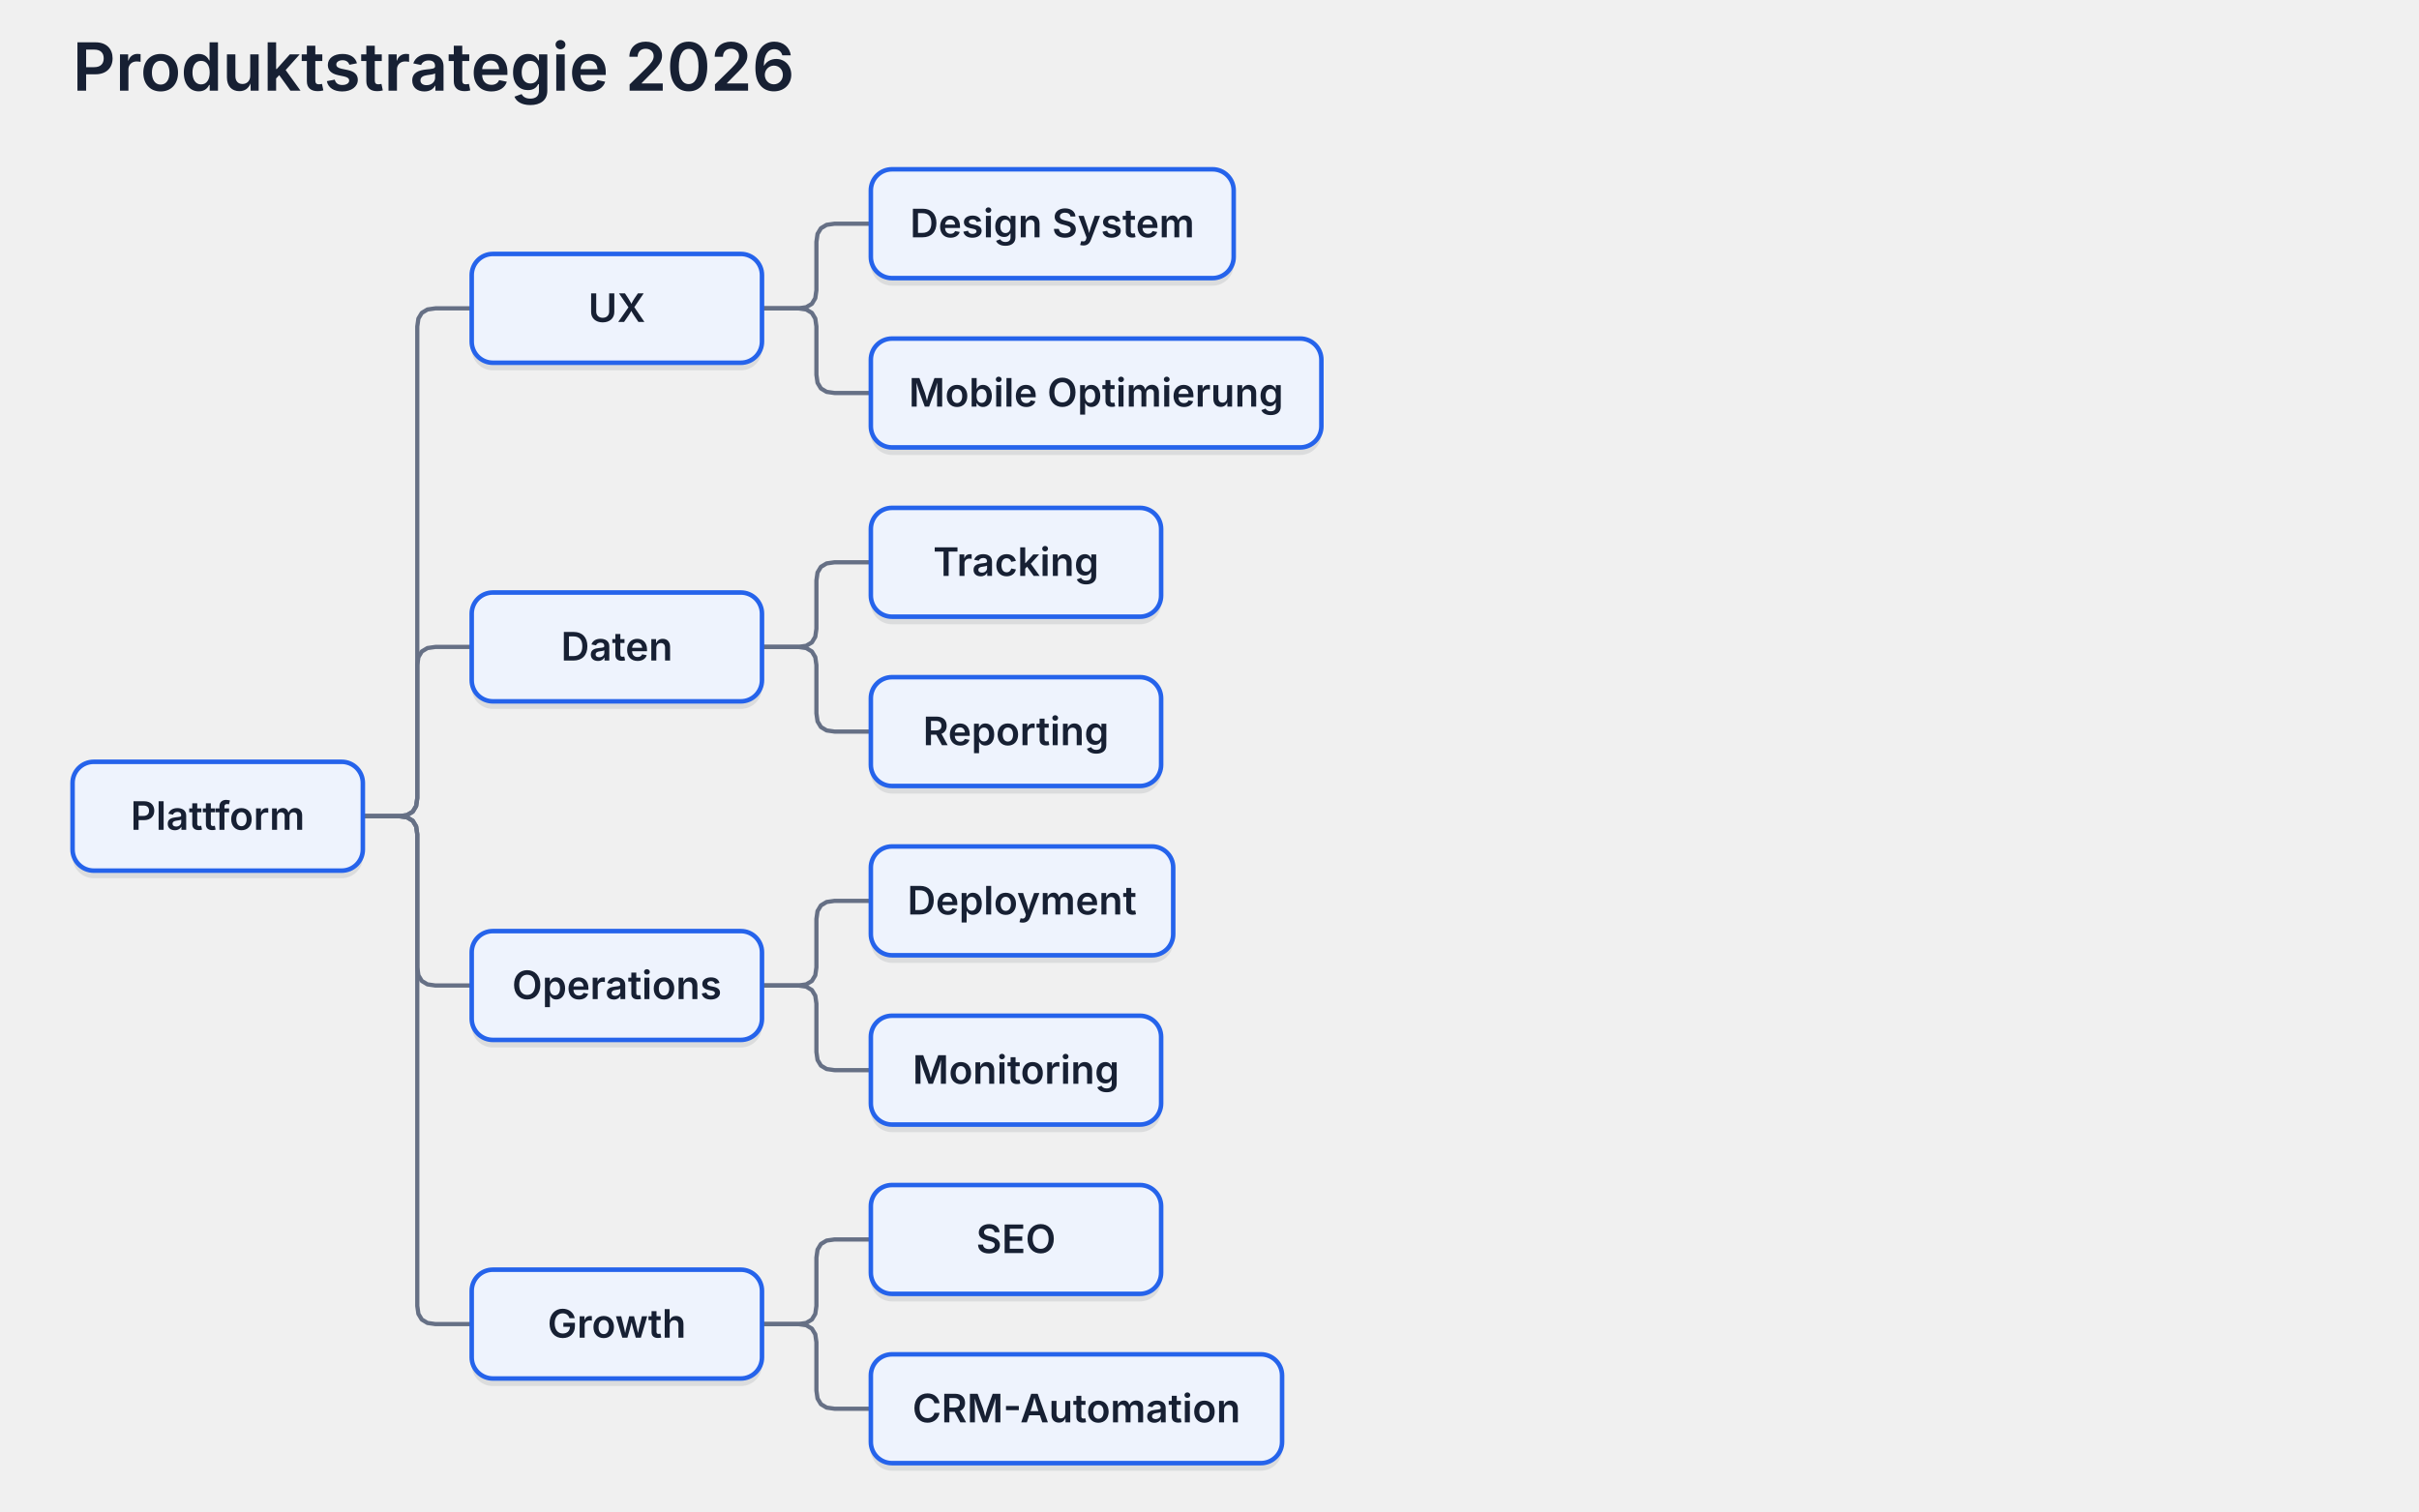
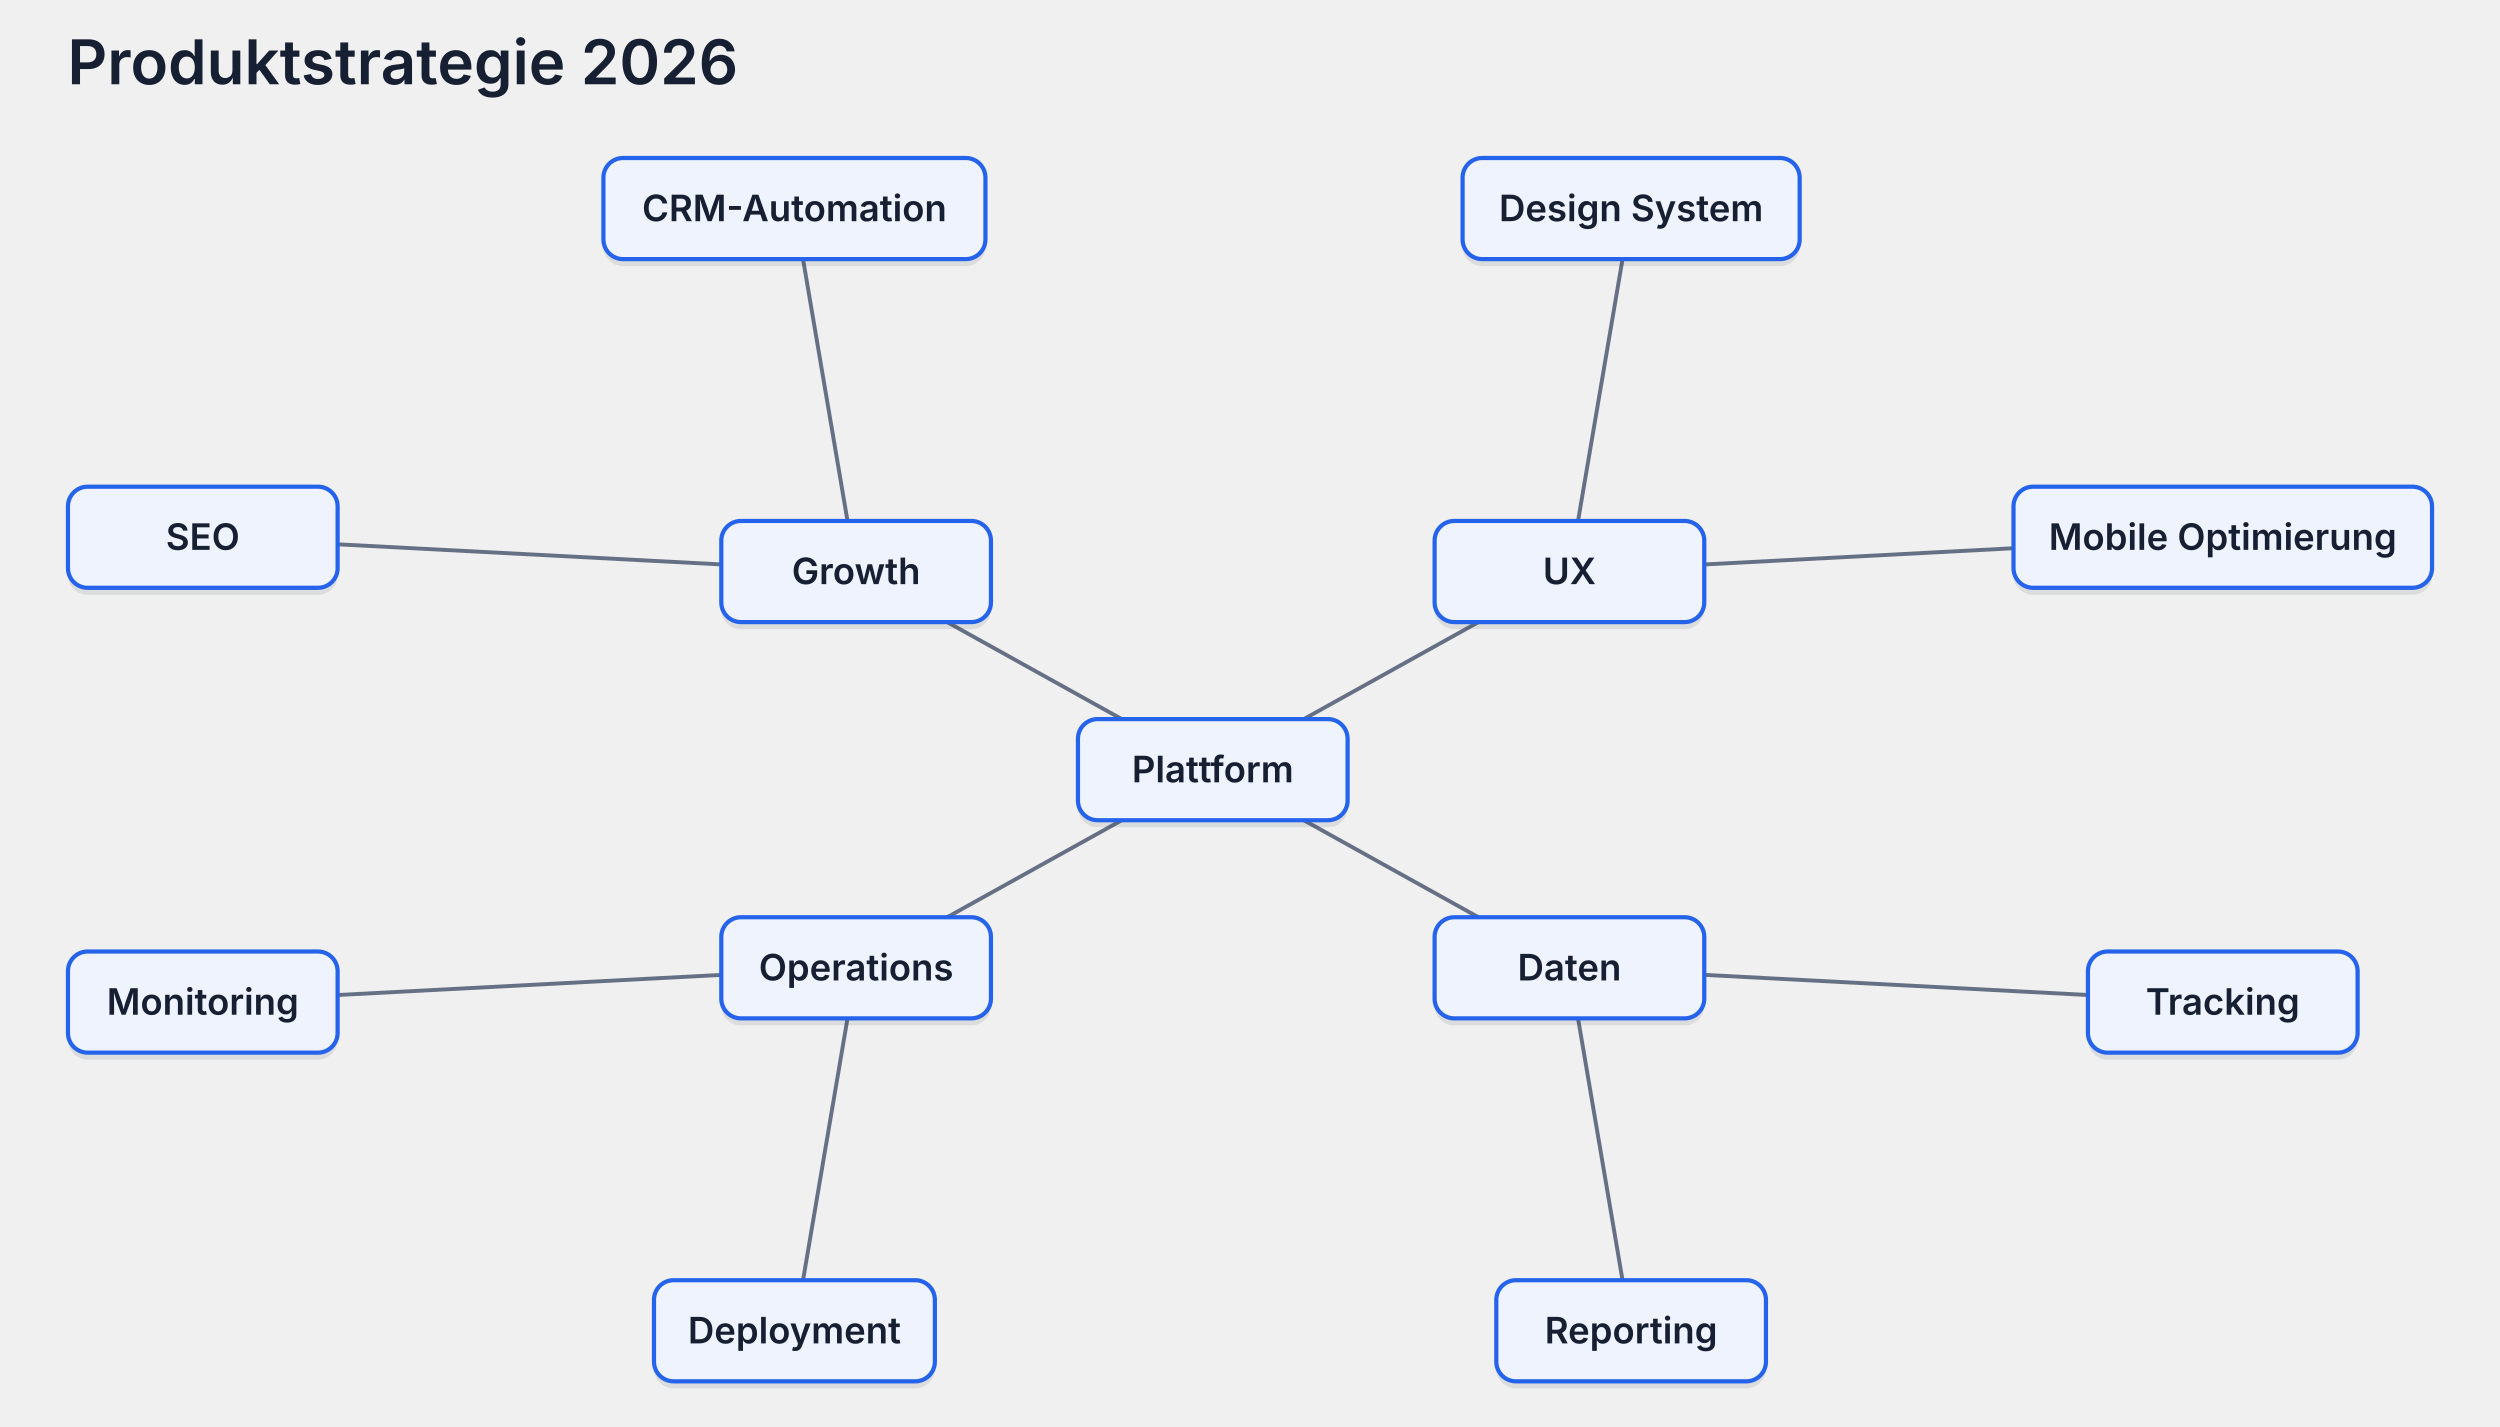
- <svg xmlns="http://www.w3.org/2000/svg" width="800" height="500" viewBox="0 0 800 500" id="chartlet-e3839aeccc2d9bba-p" role="img" aria-labelledby="chartlet-e3839aeccc2d9bba-p-title chartlet-e3839aeccc2d9bba-p-description" class="chartlet-root">
-   <style>#chartlet-e3839aeccc2d9bba-p.chartlet-root{max-width:100%;height:auto;font-family:Inter,ui-sans-serif,system-ui,sans-serif;color:#172033}#chartlet-e3839aeccc2d9bba-p .chartlet-title{font-size:22px;font-weight:600;fill:#172033}#chartlet-e3839aeccc2d9bba-p .chartlet-label,#chartlet-e3839aeccc2d9bba-p .chartlet-tick,#chartlet-e3839aeccc2d9bba-p .chartlet-value,#chartlet-e3839aeccc2d9bba-p .chartlet-value-inverse,#chartlet-e3839aeccc2d9bba-p .chartlet-axis-title{font-size:12px;fill:#344054}#chartlet-e3839aeccc2d9bba-p .chartlet-value,#chartlet-e3839aeccc2d9bba-p .chartlet-value-inverse{font-weight:600}#chartlet-e3839aeccc2d9bba-p .chartlet-value{fill:#172033}#chartlet-e3839aeccc2d9bba-p .chartlet-value-inverse{fill:#fff}#chartlet-e3839aeccc2d9bba-p .chartlet-axis-title{font-weight:600}#chartlet-e3839aeccc2d9bba-p .chartlet-grid{stroke:#d9dee8;stroke-width:1}#chartlet-e3839aeccc2d9bba-p .chartlet-zero{stroke:#667085;stroke-width:1.5}#chartlet-e3839aeccc2d9bba-p .chartlet-bar,#chartlet-e3839aeccc2d9bba-p .chartlet-point{fill:#2563eb}#chartlet-e3839aeccc2d9bba-p .chartlet-line{fill:none;stroke:#2563eb;stroke-width:3;stroke-linecap:round;stroke-linejoin:round}#chartlet-e3839aeccc2d9bba-p .chartlet-background{fill:#fff}#chartlet-e3839aeccc2d9bba-p .chartlet-role-blue{fill:#eef3fd;stroke:#2563eb}#chartlet-e3839aeccc2d9bba-p .chartlet-role-green{fill:#ecfdf3;stroke:#15803d}#chartlet-e3839aeccc2d9bba-p .chartlet-role-amber{fill:#fff7e8;stroke:#b45309}#chartlet-e3839aeccc2d9bba-p .chartlet-role-teal{fill:#e9faf7;stroke:#0f766e}#chartlet-e3839aeccc2d9bba-p .chartlet-role-violet{fill:#f3efff;stroke:#6d28d9}#chartlet-e3839aeccc2d9bba-p .chartlet-role-gray{fill:#f7f8fa;stroke:#667085}#chartlet-e3839aeccc2d9bba-p .chartlet-role-red{fill:#fef3f2;stroke:#b42318}#chartlet-e3839aeccc2d9bba-p .chartlet-diagram-rim{fill:none;stroke:#0f766e;stroke-width:1.5}#chartlet-e3839aeccc2d9bba-p .chartlet-diagram-shadow{fill:rgba(16,24,40,.09);stroke:none;rx:7px}#chartlet-e3839aeccc2d9bba-p .chartlet-diagram-chip{fill:#fff;stroke:#d9dee8;stroke-width:1;rx:4px}#chartlet-e3839aeccc2d9bba-p .chartlet-diagram-chip-text{font-size:12px;fill:#172033}#chartlet-e3839aeccc2d9bba-p .chartlet-diagram-badge{fill:#2563eb;stroke:#fff;stroke-width:2}#chartlet-e3839aeccc2d9bba-p .chartlet-diagram-badge-text{font-size:10px;font-weight:700;fill:#fff}#chartlet-e3839aeccc2d9bba-p .chartlet-flow-node{stroke-width:1.5;stroke-linejoin:round;rx:7px}#chartlet-e3839aeccc2d9bba-p .chartlet-flow-start{stroke-width:2}#chartlet-e3839aeccc2d9bba-p .chartlet-flow-end{stroke-width:3}#chartlet-e3839aeccc2d9bba-p .chartlet-flow-external{stroke-dasharray:5 3}#chartlet-e3839aeccc2d9bba-p .chartlet-flow-inner{stroke:#2563eb;stroke-width:1}#chartlet-e3839aeccc2d9bba-p .chartlet-flow-label{font-size:13px;font-weight:600;fill:#172033}#chartlet-e3839aeccc2d9bba-p .chartlet-flow-sublabel{font-size:11px;fill:#344054}#chartlet-e3839aeccc2d9bba-p .chartlet-flow-edge{fill:none;stroke:#667085;stroke-width:1.4;stroke-linejoin:round}#chartlet-e3839aeccc2d9bba-p .chartlet-flow-dashed{stroke-dasharray:5 4}#chartlet-e3839aeccc2d9bba-p .chartlet-flow-dotted{stroke-dasharray:1 4;stroke-linecap:round}#chartlet-e3839aeccc2d9bba-p .chartlet-flow-main{stroke:#2563eb;stroke-width:2.2}#chartlet-e3839aeccc2d9bba-p .chartlet-flow-head{fill:#667085;stroke:#667085;stroke-width:1;stroke-linejoin:round}#chartlet-e3839aeccc2d9bba-p .chartlet-flow-main-head{fill:#2563eb;stroke:#2563eb}#chartlet-e3839aeccc2d9bba-p .chartlet-flow-lane{fill:#f7f9fc;stroke:#d9dee8;stroke-width:1}#chartlet-e3839aeccc2d9bba-p .chartlet-flow-lane-alt{fill:#fff}#chartlet-e3839aeccc2d9bba-p .chartlet-flow-lane-head{fill:#eef1f6;stroke:none}#chartlet-e3839aeccc2d9bba-p .chartlet-flow-lane-label{font-size:11px;font-weight:600;fill:#344054;letter-spacing:.04em}#chartlet-e3839aeccc2d9bba-p .chartlet-flow-group{fill:#2563eb;fill-opacity:.04;stroke:#667085;stroke-width:1;stroke-dasharray:4 3;rx:10px}#chartlet-e3839aeccc2d9bba-p .chartlet-flow-group-label{font-size:11px;font-weight:600;fill:#344054}#chartlet-e3839aeccc2d9bba-p .chartlet-arch-head{fill:#f3efff;stroke:#6d28d9;stroke-width:1.5}#chartlet-e3839aeccc2d9bba-p .chartlet-arch-dot{fill:#2563eb;stroke:none}</style>
+ <svg xmlns="http://www.w3.org/2000/svg" width="890" height="508" viewBox="0 0 890 508" id="chartlet-c3680ab0c686ccfa-p" role="img" aria-labelledby="chartlet-c3680ab0c686ccfa-p-title chartlet-c3680ab0c686ccfa-p-description" class="chartlet-root">
+   <style>#chartlet-c3680ab0c686ccfa-p.chartlet-root{max-width:100%;height:auto;font-family:Inter,ui-sans-serif,system-ui,sans-serif;color:#172033}#chartlet-c3680ab0c686ccfa-p .chartlet-title{font-size:22px;font-weight:600;fill:#172033}#chartlet-c3680ab0c686ccfa-p .chartlet-label,#chartlet-c3680ab0c686ccfa-p .chartlet-tick,#chartlet-c3680ab0c686ccfa-p .chartlet-value,#chartlet-c3680ab0c686ccfa-p .chartlet-value-inverse,#chartlet-c3680ab0c686ccfa-p .chartlet-axis-title{font-size:12px;fill:#344054}#chartlet-c3680ab0c686ccfa-p .chartlet-value,#chartlet-c3680ab0c686ccfa-p .chartlet-value-inverse{font-weight:600}#chartlet-c3680ab0c686ccfa-p .chartlet-value{fill:#172033}#chartlet-c3680ab0c686ccfa-p .chartlet-value-inverse{fill:#fff}#chartlet-c3680ab0c686ccfa-p .chartlet-axis-title{font-weight:600}#chartlet-c3680ab0c686ccfa-p .chartlet-grid{stroke:#d9dee8;stroke-width:1}#chartlet-c3680ab0c686ccfa-p .chartlet-zero{stroke:#667085;stroke-width:1.5}#chartlet-c3680ab0c686ccfa-p .chartlet-bar,#chartlet-c3680ab0c686ccfa-p .chartlet-point{fill:#2563eb}#chartlet-c3680ab0c686ccfa-p .chartlet-line{fill:none;stroke:#2563eb;stroke-width:3;stroke-linecap:round;stroke-linejoin:round}#chartlet-c3680ab0c686ccfa-p .chartlet-background{fill:#fff}#chartlet-c3680ab0c686ccfa-p .chartlet-role-blue{fill:#eef3fd;stroke:#2563eb}#chartlet-c3680ab0c686ccfa-p .chartlet-role-green{fill:#ecfdf3;stroke:#15803d}#chartlet-c3680ab0c686ccfa-p .chartlet-role-amber{fill:#fff7e8;stroke:#b45309}#chartlet-c3680ab0c686ccfa-p .chartlet-role-teal{fill:#e9faf7;stroke:#0f766e}#chartlet-c3680ab0c686ccfa-p .chartlet-role-violet{fill:#f3efff;stroke:#6d28d9}#chartlet-c3680ab0c686ccfa-p .chartlet-role-gray{fill:#f7f8fa;stroke:#667085}#chartlet-c3680ab0c686ccfa-p .chartlet-role-red{fill:#fef3f2;stroke:#b42318}#chartlet-c3680ab0c686ccfa-p .chartlet-diagram-rim{fill:none;stroke:#0f766e;stroke-width:1.5}#chartlet-c3680ab0c686ccfa-p .chartlet-diagram-shadow{fill:rgba(16,24,40,.09);stroke:none;rx:7px}#chartlet-c3680ab0c686ccfa-p .chartlet-diagram-chip{fill:#fff;stroke:#d9dee8;stroke-width:1;rx:4px}#chartlet-c3680ab0c686ccfa-p .chartlet-diagram-chip-text{font-size:12px;fill:#172033}#chartlet-c3680ab0c686ccfa-p .chartlet-diagram-badge{fill:#2563eb;stroke:#fff;stroke-width:2}#chartlet-c3680ab0c686ccfa-p .chartlet-diagram-badge-text{font-size:10px;font-weight:700;fill:#fff}#chartlet-c3680ab0c686ccfa-p .chartlet-flow-node{stroke-width:1.5;stroke-linejoin:round;rx:7px}#chartlet-c3680ab0c686ccfa-p .chartlet-flow-start{stroke-width:2}#chartlet-c3680ab0c686ccfa-p .chartlet-flow-end{stroke-width:3}#chartlet-c3680ab0c686ccfa-p .chartlet-flow-external{stroke-dasharray:5 3}#chartlet-c3680ab0c686ccfa-p .chartlet-flow-inner{stroke:#2563eb;stroke-width:1}#chartlet-c3680ab0c686ccfa-p .chartlet-flow-label{font-size:13px;font-weight:600;fill:#172033}#chartlet-c3680ab0c686ccfa-p .chartlet-flow-sublabel{font-size:11px;fill:#344054}#chartlet-c3680ab0c686ccfa-p .chartlet-flow-edge{fill:none;stroke:#667085;stroke-width:1.4;stroke-linejoin:round}#chartlet-c3680ab0c686ccfa-p .chartlet-flow-dashed{stroke-dasharray:5 4}#chartlet-c3680ab0c686ccfa-p .chartlet-flow-dotted{stroke-dasharray:1 4;stroke-linecap:round}#chartlet-c3680ab0c686ccfa-p .chartlet-flow-main{stroke:#2563eb;stroke-width:2.2}#chartlet-c3680ab0c686ccfa-p .chartlet-flow-head{fill:#667085;stroke:#667085;stroke-width:1;stroke-linejoin:round}#chartlet-c3680ab0c686ccfa-p .chartlet-flow-main-head{fill:#2563eb;stroke:#2563eb}#chartlet-c3680ab0c686ccfa-p .chartlet-flow-lane{fill:#f7f9fc;stroke:#d9dee8;stroke-width:1}#chartlet-c3680ab0c686ccfa-p .chartlet-flow-lane-alt{fill:#fff}#chartlet-c3680ab0c686ccfa-p .chartlet-flow-lane-head{fill:#eef1f6;stroke:none}#chartlet-c3680ab0c686ccfa-p .chartlet-flow-lane-label{font-size:11px;font-weight:600;fill:#344054;letter-spacing:.04em}#chartlet-c3680ab0c686ccfa-p .chartlet-flow-group{fill:#2563eb;fill-opacity:.04;stroke:#667085;stroke-width:1;stroke-dasharray:4 3;rx:10px}#chartlet-c3680ab0c686ccfa-p .chartlet-flow-group-label{font-size:11px;font-weight:600;fill:#344054}#chartlet-c3680ab0c686ccfa-p .chartlet-arch-head{fill:#f3efff;stroke:#6d28d9;stroke-width:1.5}#chartlet-c3680ab0c686ccfa-p .chartlet-arch-dot{fill:#2563eb;stroke:none}</style>
  <text x="24" y="30" text-anchor="start" class="chartlet-title">Produktstrategie 2026</text>
  <g class="chartlet-f chartlet-f-0 chartlet-f-1">
-     <polyline points="120,270 132,270 134.625,269.625 136.5,268.5 137.625,266.625 138,264 138,108 138.375,105.375 139.5,103.5 141.375,102.375 144,102 156,102" class="chartlet-flow-edge" />
+     <polyline points="464.15,256 526.32,221.461" class="chartlet-flow-edge" />
  </g>
  <g class="chartlet-f chartlet-f-1 chartlet-f-5">
-     <polyline points="252,102 264,102 266.625,101.625 268.5,100.5 269.625,98.625 270,96 270,80 270.375,77.375 271.5,75.5 273.375,74.375 276,74 288,74" class="chartlet-flow-edge" />
+     <polyline points="561.78,185.461 577.624,92.246" class="chartlet-flow-edge" />
  </g>
  <g class="chartlet-f chartlet-f-1 chartlet-f-6">
-     <polyline points="252,102 264,102 266.625,102.375 268.5,103.5 269.625,105.375 270,108 270,124 270.375,126.625 271.5,128.5 273.375,129.625 276,130 288,130" class="chartlet-flow-edge" />
+     <polyline points="606.72,200.943 716.807,195.168" class="chartlet-flow-edge" />
  </g>
  <g class="chartlet-f chartlet-f-0 chartlet-f-2">
-     <polyline points="120,270 132,270 134.625,269.625 136.5,268.5 137.625,266.625 138,264 138,220 138.375,217.375 139.5,215.5 141.375,214.375 144,214 156,214" class="chartlet-flow-edge" />
+     <polyline points="464.15,292 526.32,326.539" class="chartlet-flow-edge" />
  </g>
  <g class="chartlet-f chartlet-f-2 chartlet-f-7">
-     <polyline points="252,214 264,214 266.625,213.625 268.5,212.5 269.625,210.625 270,208 270,192 270.375,189.375 271.5,187.5 273.375,186.375 276,186 288,186" class="chartlet-flow-edge" />
+     <polyline points="606.72,347.057 743.307,354.223" class="chartlet-flow-edge" />
  </g>
  <g class="chartlet-f chartlet-f-2 chartlet-f-8">
-     <polyline points="252,214 264,214 266.625,214.375 268.5,215.5 269.625,217.375 270,220 270,236 270.375,238.625 271.5,240.5 273.375,241.625 276,242 288,242" class="chartlet-flow-edge" />
+     <polyline points="561.78,362.539 577.624,455.754" class="chartlet-flow-edge" />
  </g>
  <g class="chartlet-f chartlet-f-0 chartlet-f-3">
-     <polyline points="120,270 132,270 134.625,270.375 136.5,271.5 137.625,273.375 138,276 138,320 138.375,322.625 139.5,324.5 141.375,325.625 144,326 156,326" class="chartlet-flow-edge" />
+     <polyline points="399.35,292 337.18,326.539" class="chartlet-flow-edge" />
  </g>
  <g class="chartlet-f chartlet-f-3 chartlet-f-9">
-     <polyline points="252,326 264,326 266.625,325.625 268.5,324.5 269.625,322.625 270,320 270,304 270.375,301.375 271.5,299.5 273.375,298.375 276,298 288,298" class="chartlet-flow-edge" />
+     <polyline points="301.72,362.539 285.876,455.754" class="chartlet-flow-edge" />
  </g>
  <g class="chartlet-f chartlet-f-3 chartlet-f-10">
-     <polyline points="252,326 264,326 266.625,326.375 268.5,327.5 269.625,329.375 270,332 270,348 270.375,350.625 271.5,352.5 273.375,353.625 276,354 288,354" class="chartlet-flow-edge" />
+     <polyline points="256.78,347.057 120.193,354.223" class="chartlet-flow-edge" />
  </g>
  <g class="chartlet-f chartlet-f-0 chartlet-f-4">
-     <polyline points="120,270 132,270 134.625,270.375 136.5,271.5 137.625,273.375 138,276 138,432 138.375,434.625 139.5,436.5 141.375,437.625 144,438 156,438" class="chartlet-flow-edge" />
+     <polyline points="399.35,256 337.18,221.461" class="chartlet-flow-edge" />
  </g>
  <g class="chartlet-f chartlet-f-4 chartlet-f-11">
-     <polyline points="252,438 264,438 266.625,437.625 268.5,436.5 269.625,434.625 270,432 270,416 270.375,413.375 271.5,411.5 273.375,410.375 276,410 288,410" class="chartlet-flow-edge" />
+     <polyline points="256.78,200.943 120.193,193.777" class="chartlet-flow-edge" />
  </g>
  <g class="chartlet-f chartlet-f-4 chartlet-f-12">
-     <polyline points="252,438 264,438 266.625,438.375 268.5,439.5 269.625,441.375 270,444 270,460 270.375,462.625 271.5,464.5 273.375,465.625 276,466 288,466" class="chartlet-flow-edge" />
+     <polyline points="301.72,185.461 285.876,92.246" class="chartlet-flow-edge" />
  </g>
  <g class="chartlet-f chartlet-n-0 chartlet-f-0 chartlet-f-1 chartlet-f-2 chartlet-f-3 chartlet-f-4">
-     <rect x="24" y="254.5" width="96" height="36" class="chartlet-diagram-shadow" />
-     <rect x="24" y="252" width="96" height="36" class="chartlet-flow-node chartlet-role-blue" />
-     <text x="72" y="274.5" text-anchor="middle" class="chartlet-flow-label">Plattform</text>
+     <rect x="383.75" y="258.5" width="96" height="36" class="chartlet-diagram-shadow" />
+     <rect x="383.75" y="256" width="96" height="36" class="chartlet-flow-node chartlet-role-blue" />
+     <text x="431.75" y="278.5" text-anchor="middle" class="chartlet-flow-label">Plattform</text>
  </g>
  <g class="chartlet-f chartlet-n-1 chartlet-f-0 chartlet-f-1 chartlet-f-5 chartlet-f-6">
-     <rect x="156" y="86.5" width="96" height="36" class="chartlet-diagram-shadow" />
-     <rect x="156" y="84" width="96" height="36" class="chartlet-flow-node chartlet-role-blue" />
-     <text x="204" y="106.5" text-anchor="middle" class="chartlet-flow-label">UX</text>
+     <rect x="510.72" y="187.961" width="96" height="36" class="chartlet-diagram-shadow" />
+     <rect x="510.72" y="185.461" width="96" height="36" class="chartlet-flow-node chartlet-role-blue" />
+     <text x="558.72" y="207.961" text-anchor="middle" class="chartlet-flow-label">UX</text>
  </g>
  <g class="chartlet-f chartlet-n-2 chartlet-f-0 chartlet-f-2 chartlet-f-7 chartlet-f-8">
-     <rect x="156" y="198.5" width="96" height="36" class="chartlet-diagram-shadow" />
-     <rect x="156" y="196" width="96" height="36" class="chartlet-flow-node chartlet-role-blue" />
-     <text x="204" y="218.5" text-anchor="middle" class="chartlet-flow-label">Daten</text>
+     <rect x="510.72" y="329.039" width="96" height="36" class="chartlet-diagram-shadow" />
+     <rect x="510.72" y="326.539" width="96" height="36" class="chartlet-flow-node chartlet-role-blue" />
+     <text x="558.72" y="349.039" text-anchor="middle" class="chartlet-flow-label">Daten</text>
  </g>
  <g class="chartlet-f chartlet-n-3 chartlet-f-0 chartlet-f-3 chartlet-f-9 chartlet-f-10">
-     <rect x="156" y="310.5" width="96" height="36" class="chartlet-diagram-shadow" />
-     <rect x="156" y="308" width="96" height="36" class="chartlet-flow-node chartlet-role-blue" />
-     <text x="204" y="330.5" text-anchor="middle" class="chartlet-flow-label">Operations</text>
+     <rect x="256.78" y="329.039" width="96" height="36" class="chartlet-diagram-shadow" />
+     <rect x="256.78" y="326.539" width="96" height="36" class="chartlet-flow-node chartlet-role-blue" />
+     <text x="304.78" y="349.039" text-anchor="middle" class="chartlet-flow-label">Operations</text>
  </g>
  <g class="chartlet-f chartlet-n-4 chartlet-f-0 chartlet-f-4 chartlet-f-11 chartlet-f-12">
-     <rect x="156" y="422.5" width="96" height="36" class="chartlet-diagram-shadow" />
-     <rect x="156" y="420" width="96" height="36" class="chartlet-flow-node chartlet-role-blue" />
-     <text x="204" y="442.5" text-anchor="middle" class="chartlet-flow-label">Growth</text>
+     <rect x="256.78" y="187.961" width="96" height="36" class="chartlet-diagram-shadow" />
+     <rect x="256.78" y="185.461" width="96" height="36" class="chartlet-flow-node chartlet-role-blue" />
+     <text x="304.78" y="207.961" text-anchor="middle" class="chartlet-flow-label">Growth</text>
  </g>
  <g class="chartlet-f chartlet-n-5 chartlet-f-1 chartlet-f-5">
-     <rect x="288" y="58.5" width="120" height="36" class="chartlet-diagram-shadow" />
-     <rect x="288" y="56" width="120" height="36" class="chartlet-flow-node chartlet-role-blue" />
-     <text x="348" y="78.5" text-anchor="middle" class="chartlet-flow-label">Design System</text>
+     <rect x="520.683" y="58.746" width="120" height="36" class="chartlet-diagram-shadow" />
+     <rect x="520.683" y="56.246" width="120" height="36" class="chartlet-flow-node chartlet-role-blue" />
+     <text x="580.683" y="78.746" text-anchor="middle" class="chartlet-flow-label">Design System</text>
  </g>
  <g class="chartlet-f chartlet-n-6 chartlet-f-1 chartlet-f-6">
-     <rect x="288" y="114.5" width="149" height="36" class="chartlet-diagram-shadow" />
-     <rect x="288" y="112" width="149" height="36" class="chartlet-flow-node chartlet-role-blue" />
-     <text x="362.5" y="134.5" text-anchor="middle" class="chartlet-flow-label">Mobile Optimierung</text>
+     <rect x="716.807" y="175.759" width="149" height="36" class="chartlet-diagram-shadow" />
+     <rect x="716.807" y="173.259" width="149" height="36" class="chartlet-flow-node chartlet-role-blue" />
+     <text x="791.307" y="195.759" text-anchor="middle" class="chartlet-flow-label">Mobile Optimierung</text>
  </g>
  <g class="chartlet-f chartlet-n-7 chartlet-f-2 chartlet-f-7">
-     <rect x="288" y="170.5" width="96" height="36" class="chartlet-diagram-shadow" />
-     <rect x="288" y="168" width="96" height="36" class="chartlet-flow-node chartlet-role-blue" />
-     <text x="336" y="190.5" text-anchor="middle" class="chartlet-flow-label">Tracking</text>
+     <rect x="743.307" y="341.241" width="96" height="36" class="chartlet-diagram-shadow" />
+     <rect x="743.307" y="338.741" width="96" height="36" class="chartlet-flow-node chartlet-role-blue" />
+     <text x="791.307" y="361.241" text-anchor="middle" class="chartlet-flow-label">Tracking</text>
  </g>
  <g class="chartlet-f chartlet-n-8 chartlet-f-2 chartlet-f-8">
-     <rect x="288" y="226.5" width="96" height="36" class="chartlet-diagram-shadow" />
-     <rect x="288" y="224" width="96" height="36" class="chartlet-flow-node chartlet-role-blue" />
-     <text x="336" y="246.5" text-anchor="middle" class="chartlet-flow-label">Reporting</text>
+     <rect x="532.683" y="458.254" width="96" height="36" class="chartlet-diagram-shadow" />
+     <rect x="532.683" y="455.754" width="96" height="36" class="chartlet-flow-node chartlet-role-blue" />
+     <text x="580.683" y="478.254" text-anchor="middle" class="chartlet-flow-label">Reporting</text>
  </g>
  <g class="chartlet-f chartlet-n-9 chartlet-f-3 chartlet-f-9">
-     <rect x="288" y="282.5" width="100" height="36" class="chartlet-diagram-shadow" />
-     <rect x="288" y="280" width="100" height="36" class="chartlet-flow-node chartlet-role-blue" />
-     <text x="338" y="302.5" text-anchor="middle" class="chartlet-flow-label">Deployment</text>
+     <rect x="232.817" y="458.254" width="100" height="36" class="chartlet-diagram-shadow" />
+     <rect x="232.817" y="455.754" width="100" height="36" class="chartlet-flow-node chartlet-role-blue" />
+     <text x="282.817" y="478.254" text-anchor="middle" class="chartlet-flow-label">Deployment</text>
  </g>
  <g class="chartlet-f chartlet-n-10 chartlet-f-3 chartlet-f-10">
-     <rect x="288" y="338.5" width="96" height="36" class="chartlet-diagram-shadow" />
-     <rect x="288" y="336" width="96" height="36" class="chartlet-flow-node chartlet-role-blue" />
-     <text x="336" y="358.5" text-anchor="middle" class="chartlet-flow-label">Monitoring</text>
+     <rect x="24.193" y="341.241" width="96" height="36" class="chartlet-diagram-shadow" />
+     <rect x="24.193" y="338.741" width="96" height="36" class="chartlet-flow-node chartlet-role-blue" />
+     <text x="72.193" y="361.241" text-anchor="middle" class="chartlet-flow-label">Monitoring</text>
  </g>
  <g class="chartlet-f chartlet-n-11 chartlet-f-4 chartlet-f-11">
-     <rect x="288" y="394.5" width="96" height="36" class="chartlet-diagram-shadow" />
-     <rect x="288" y="392" width="96" height="36" class="chartlet-flow-node chartlet-role-blue" />
-     <text x="336" y="414.5" text-anchor="middle" class="chartlet-flow-label">SEO</text>
+     <rect x="24.193" y="175.759" width="96" height="36" class="chartlet-diagram-shadow" />
+     <rect x="24.193" y="173.259" width="96" height="36" class="chartlet-flow-node chartlet-role-blue" />
+     <text x="72.193" y="195.759" text-anchor="middle" class="chartlet-flow-label">SEO</text>
  </g>
  <g class="chartlet-f chartlet-n-12 chartlet-f-4 chartlet-f-12">
-     <rect x="288" y="450.5" width="136" height="36" class="chartlet-diagram-shadow" />
-     <rect x="288" y="448" width="136" height="36" class="chartlet-flow-node chartlet-role-blue" />
-     <text x="356" y="470.5" text-anchor="middle" class="chartlet-flow-label">CRM-Automation</text>
+     <rect x="214.817" y="58.746" width="136" height="36" class="chartlet-diagram-shadow" />
+     <rect x="214.817" y="56.246" width="136" height="36" class="chartlet-flow-node chartlet-role-blue" />
+     <text x="282.817" y="78.746" text-anchor="middle" class="chartlet-flow-label">CRM-Automation</text>
  </g>
</svg>
